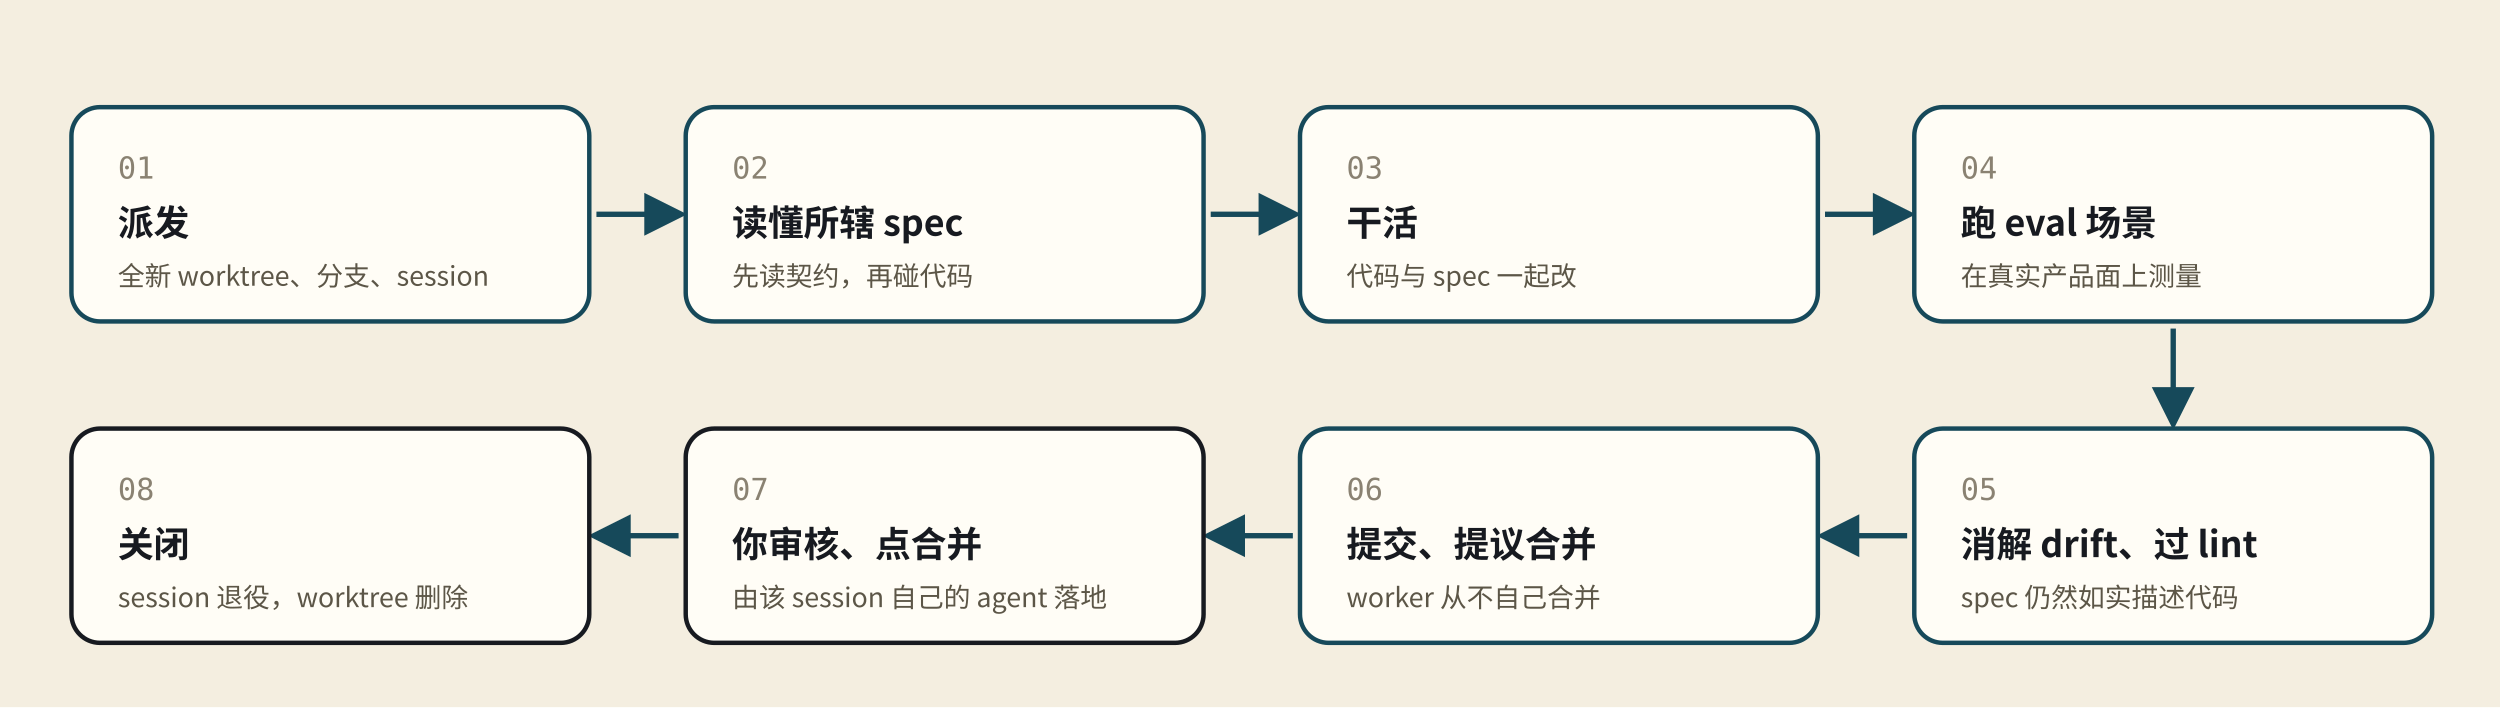
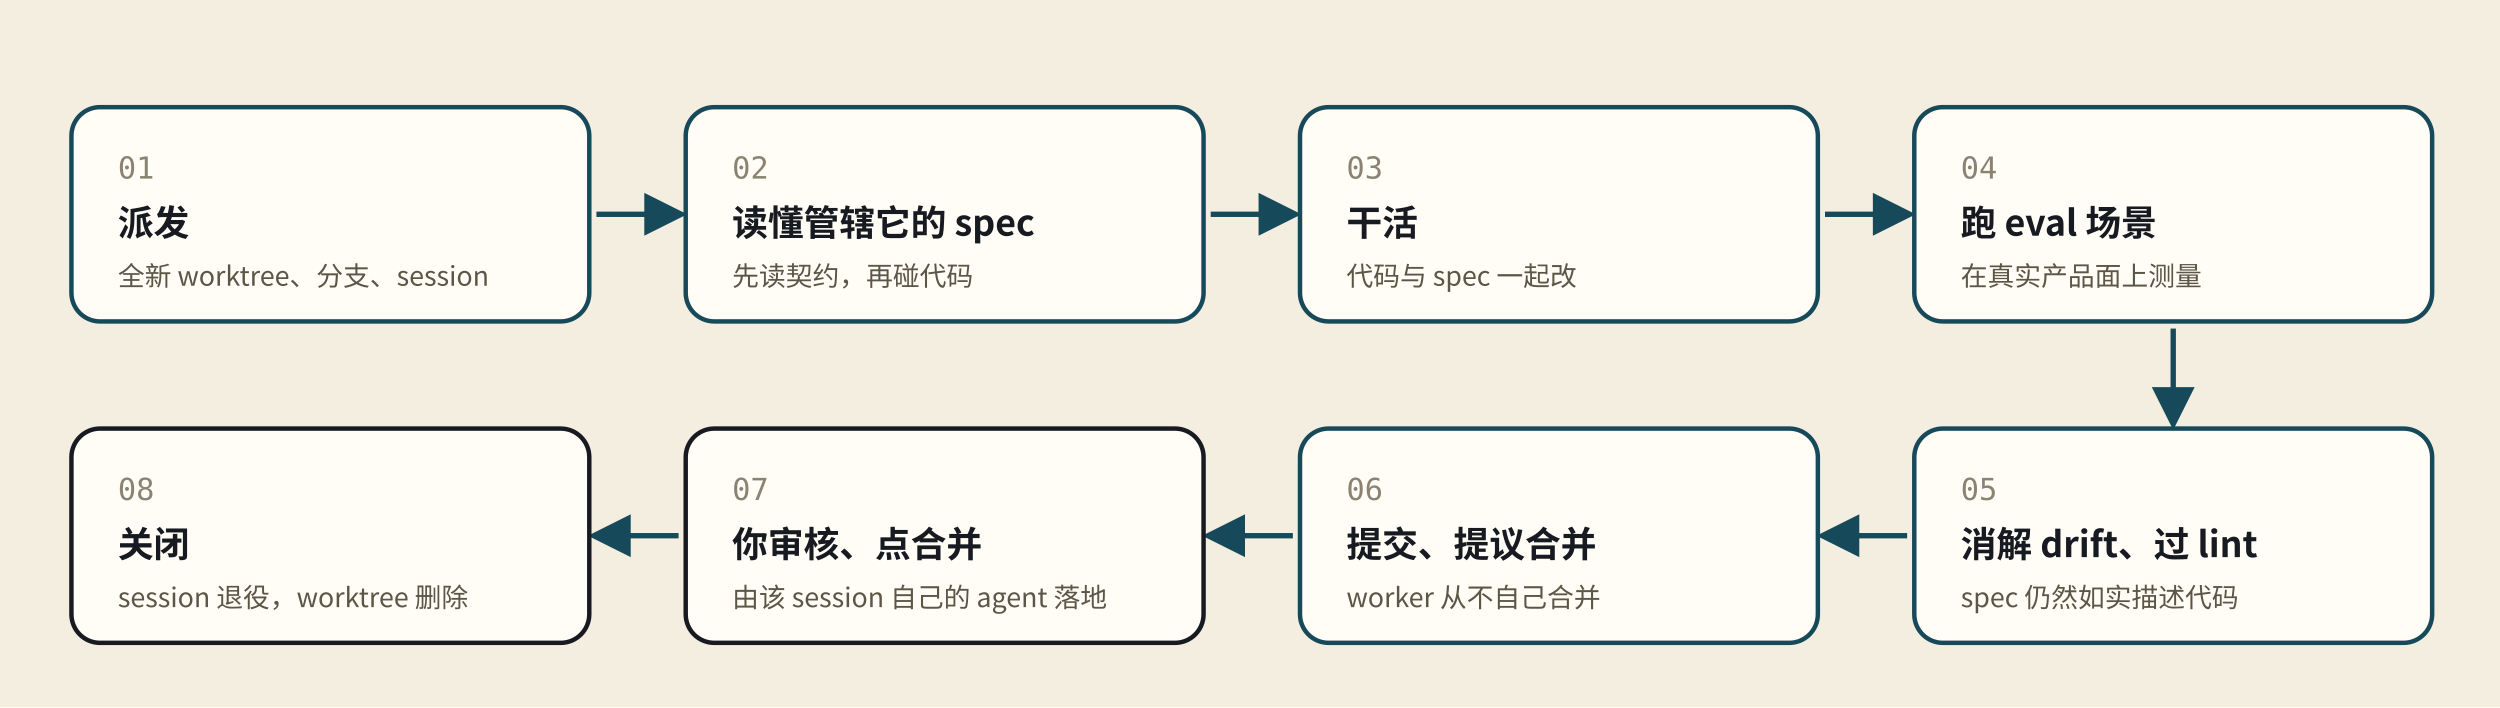
<svg xmlns="http://www.w3.org/2000/svg" viewBox="0 0 1400 396" font-family="'PingFang SC', 'Hiragino Sans GB', 'Microsoft YaHei', 'Noto Sans CJK SC', -apple-system, sans-serif">
  <rect width="1400" height="396" fill="#F4EEE0" />
  <defs>
    <marker id="zarr" viewBox="0 0 10 10" refX="8" refY="5" markerWidth="8" markerHeight="8" orient="auto-start-reverse">
      <path d="M0,0 L10,5 L0,10 z" fill="#16495A" />
    </marker>
  </defs>
  <g>
    <rect x="40" y="60" width="290" height="120" rx="16" fill="#FFFDF6" stroke="#16495A" stroke-width="2.5" />
    <text x="66" y="100" font-size="17" font-family="ui-monospace, Menlo, Consolas, monospace" fill="#8A8272">01</text>
    <text x="66" y="132" font-size="20" font-weight="700" fill="#171A20">派发</text>
    <text x="66" y="160" font-size="15" fill="#5C5647">全新 worktree、分支、session</text>
  </g>
  <path d="M 334 120 L 380 120" stroke="#16495A" stroke-width="3" marker-end="url(#zarr)" fill="none" />
  <g>
    <rect x="384" y="60" width="290" height="120" rx="16" fill="#FFFDF6" stroke="#16495A" stroke-width="2.5" />
    <text x="410" y="100" font-size="17" font-family="ui-monospace, Menlo, Consolas, monospace" fill="#8A8272">02</text>
-     <text x="410" y="132" font-size="20" font-weight="700" fill="#171A20">读懂所辖 spec</text>
+     <text x="410" y="132" font-size="20" font-weight="700" fill="#171A20">读懂管辖它的 spec</text>
    <text x="410" y="160" font-size="15" fill="#5C5647">先读契约，再碰代码</text>
  </g>
  <path d="M 678 120 L 724 120" stroke="#16495A" stroke-width="3" marker-end="url(#zarr)" fill="none" />
  <g>
    <rect x="728" y="60" width="290" height="120" rx="16" fill="#FFFDF6" stroke="#16495A" stroke-width="2.5" />
    <text x="754" y="100" font-size="17" font-family="ui-monospace, Menlo, Consolas, monospace" fill="#8A8272">03</text>
    <text x="754" y="132" font-size="20" font-weight="700" fill="#171A20">干活</text>
    <text x="754" y="160" font-size="15" fill="#5C5647">代码与 spec 一起改</text>
  </g>
  <path d="M 1022 120 L 1068 120" stroke="#16495A" stroke-width="3" marker-end="url(#zarr)" fill="none" />
  <g>
    <rect x="1072" y="60" width="290" height="120" rx="16" fill="#FFFDF6" stroke="#16495A" stroke-width="2.5" />
    <text x="1098" y="100" font-size="17" font-family="ui-monospace, Menlo, Consolas, monospace" fill="#8A8272">04</text>
    <text x="1098" y="132" font-size="20" font-weight="700" fill="#171A20">跑 eval 场景</text>
    <text x="1098" y="160" font-size="15" fill="#5C5647">在真实产品面上测量</text>
  </g>
  <path d="M 1217 184 L 1217 236" stroke="#16495A" stroke-width="3" marker-end="url(#zarr)" fill="none" />
  <g>
    <rect x="1072" y="240" width="290" height="120" rx="16" fill="#FFFDF6" stroke="#16495A" stroke-width="2.5" />
    <text x="1098" y="280" font-size="17" font-family="ui-monospace, Menlo, Consolas, monospace" fill="#8A8272">05</text>
    <text x="1098" y="312" font-size="20" font-weight="700" fill="#171A20">消解 drift、过 lint</text>
    <text x="1098" y="340" font-size="15" fill="#5C5647">spec 仍然如实描述代码</text>
  </g>
  <path d="M 1068 300 L 1022 300" stroke="#16495A" stroke-width="3" marker-end="url(#zarr)" fill="none" />
  <g>
    <rect x="728" y="240" width="290" height="120" rx="16" fill="#FFFDF6" stroke="#16495A" stroke-width="2.5" />
    <text x="754" y="280" font-size="17" font-family="ui-monospace, Menlo, Consolas, monospace" fill="#8A8272">06</text>
    <text x="754" y="312" font-size="20" font-weight="700" fill="#171A20">提交、提议合并</text>
    <text x="754" y="340" font-size="15" fill="#5C5647">worker 从不自己合并</text>
  </g>
  <path d="M 724 300 L 678 300" stroke="#16495A" stroke-width="3" marker-end="url(#zarr)" fill="none" />
  <g>
    <rect x="384" y="240" width="290" height="120" rx="16" fill="#FFFDF6" stroke="#171A20" stroke-width="2.5" />
    <text x="410" y="280" font-size="17" font-family="ui-monospace, Menlo, Consolas, monospace" fill="#8A8272">07</text>
    <text x="410" y="312" font-size="20" font-weight="700" fill="#171A20">你审核、点合并</text>
    <text x="410" y="340" font-size="15" fill="#5C5647">由该 session 自己的 agent 落地</text>
  </g>
  <path d="M 380 300 L 334 300" stroke="#16495A" stroke-width="3" marker-end="url(#zarr)" fill="none" />
  <g>
    <rect x="40" y="240" width="290" height="120" rx="16" fill="#FFFDF6" stroke="#171A20" stroke-width="2.5" />
    <text x="66" y="280" font-size="17" font-family="ui-monospace, Menlo, Consolas, monospace" fill="#8A8272">08</text>
    <text x="66" y="312" font-size="20" font-weight="700" fill="#171A20">关闭</text>
    <text x="66" y="340" font-size="15" fill="#5C5647">session 退役，worktree 删除</text>
  </g>
</svg>
